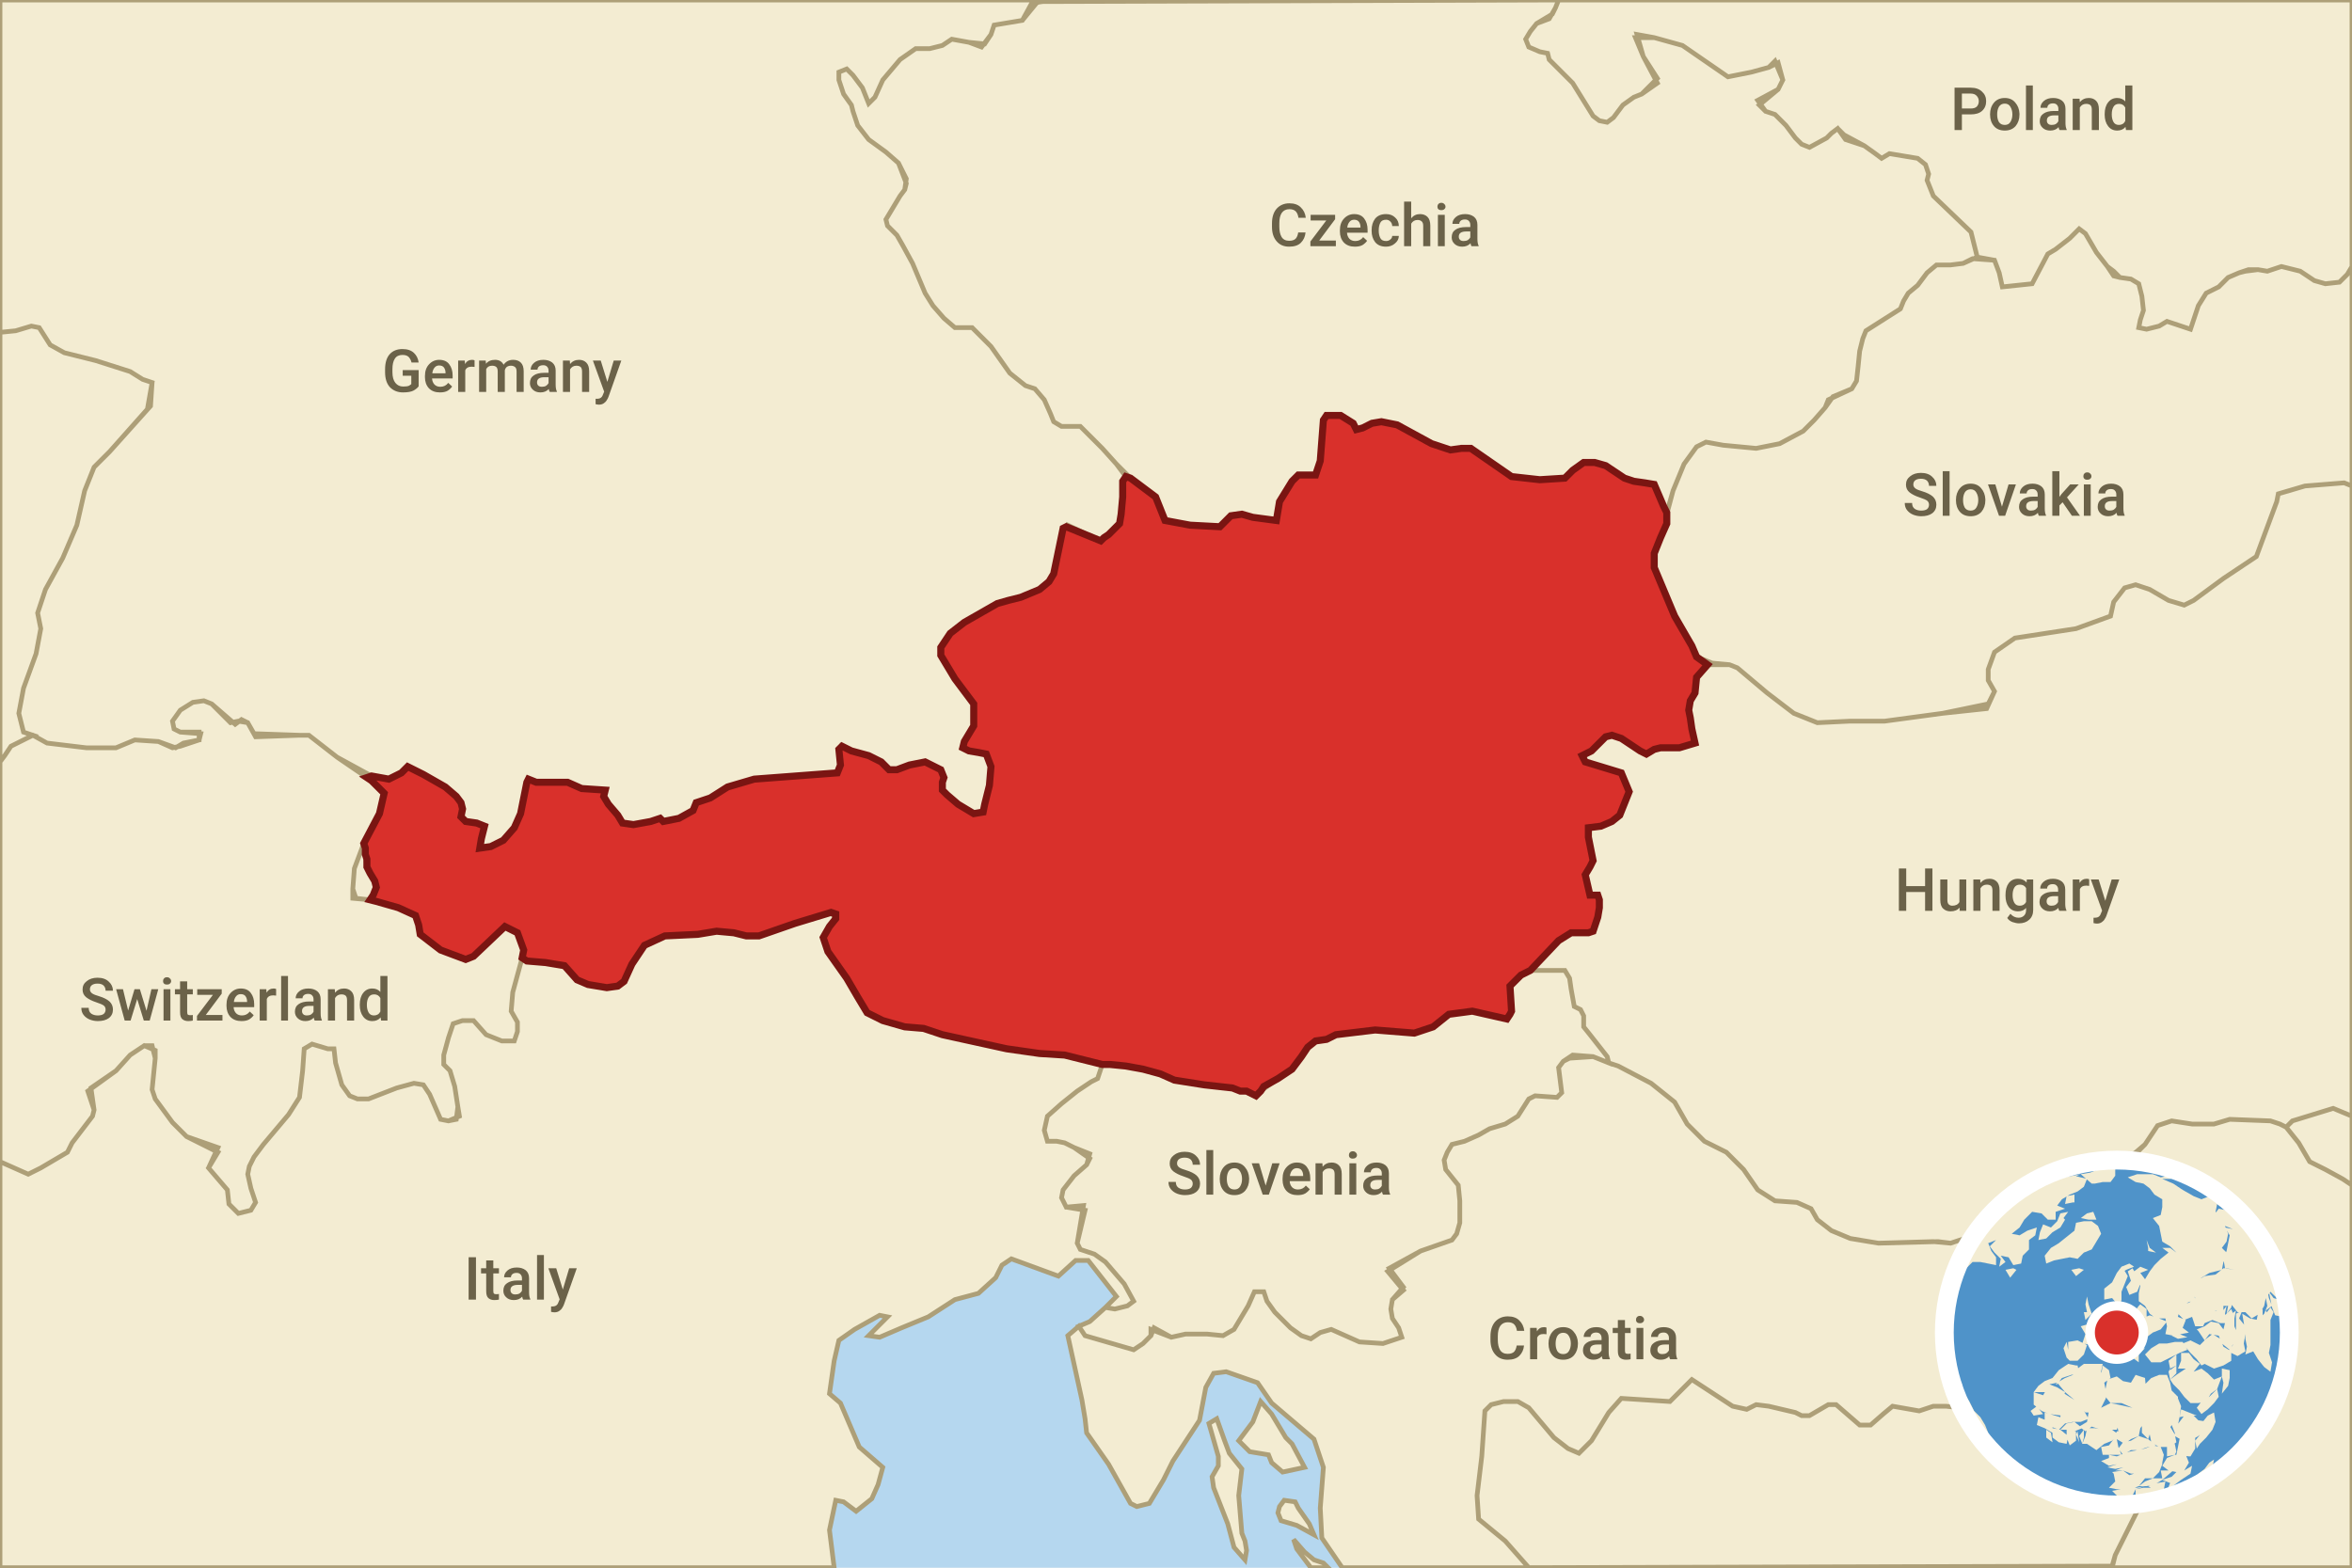
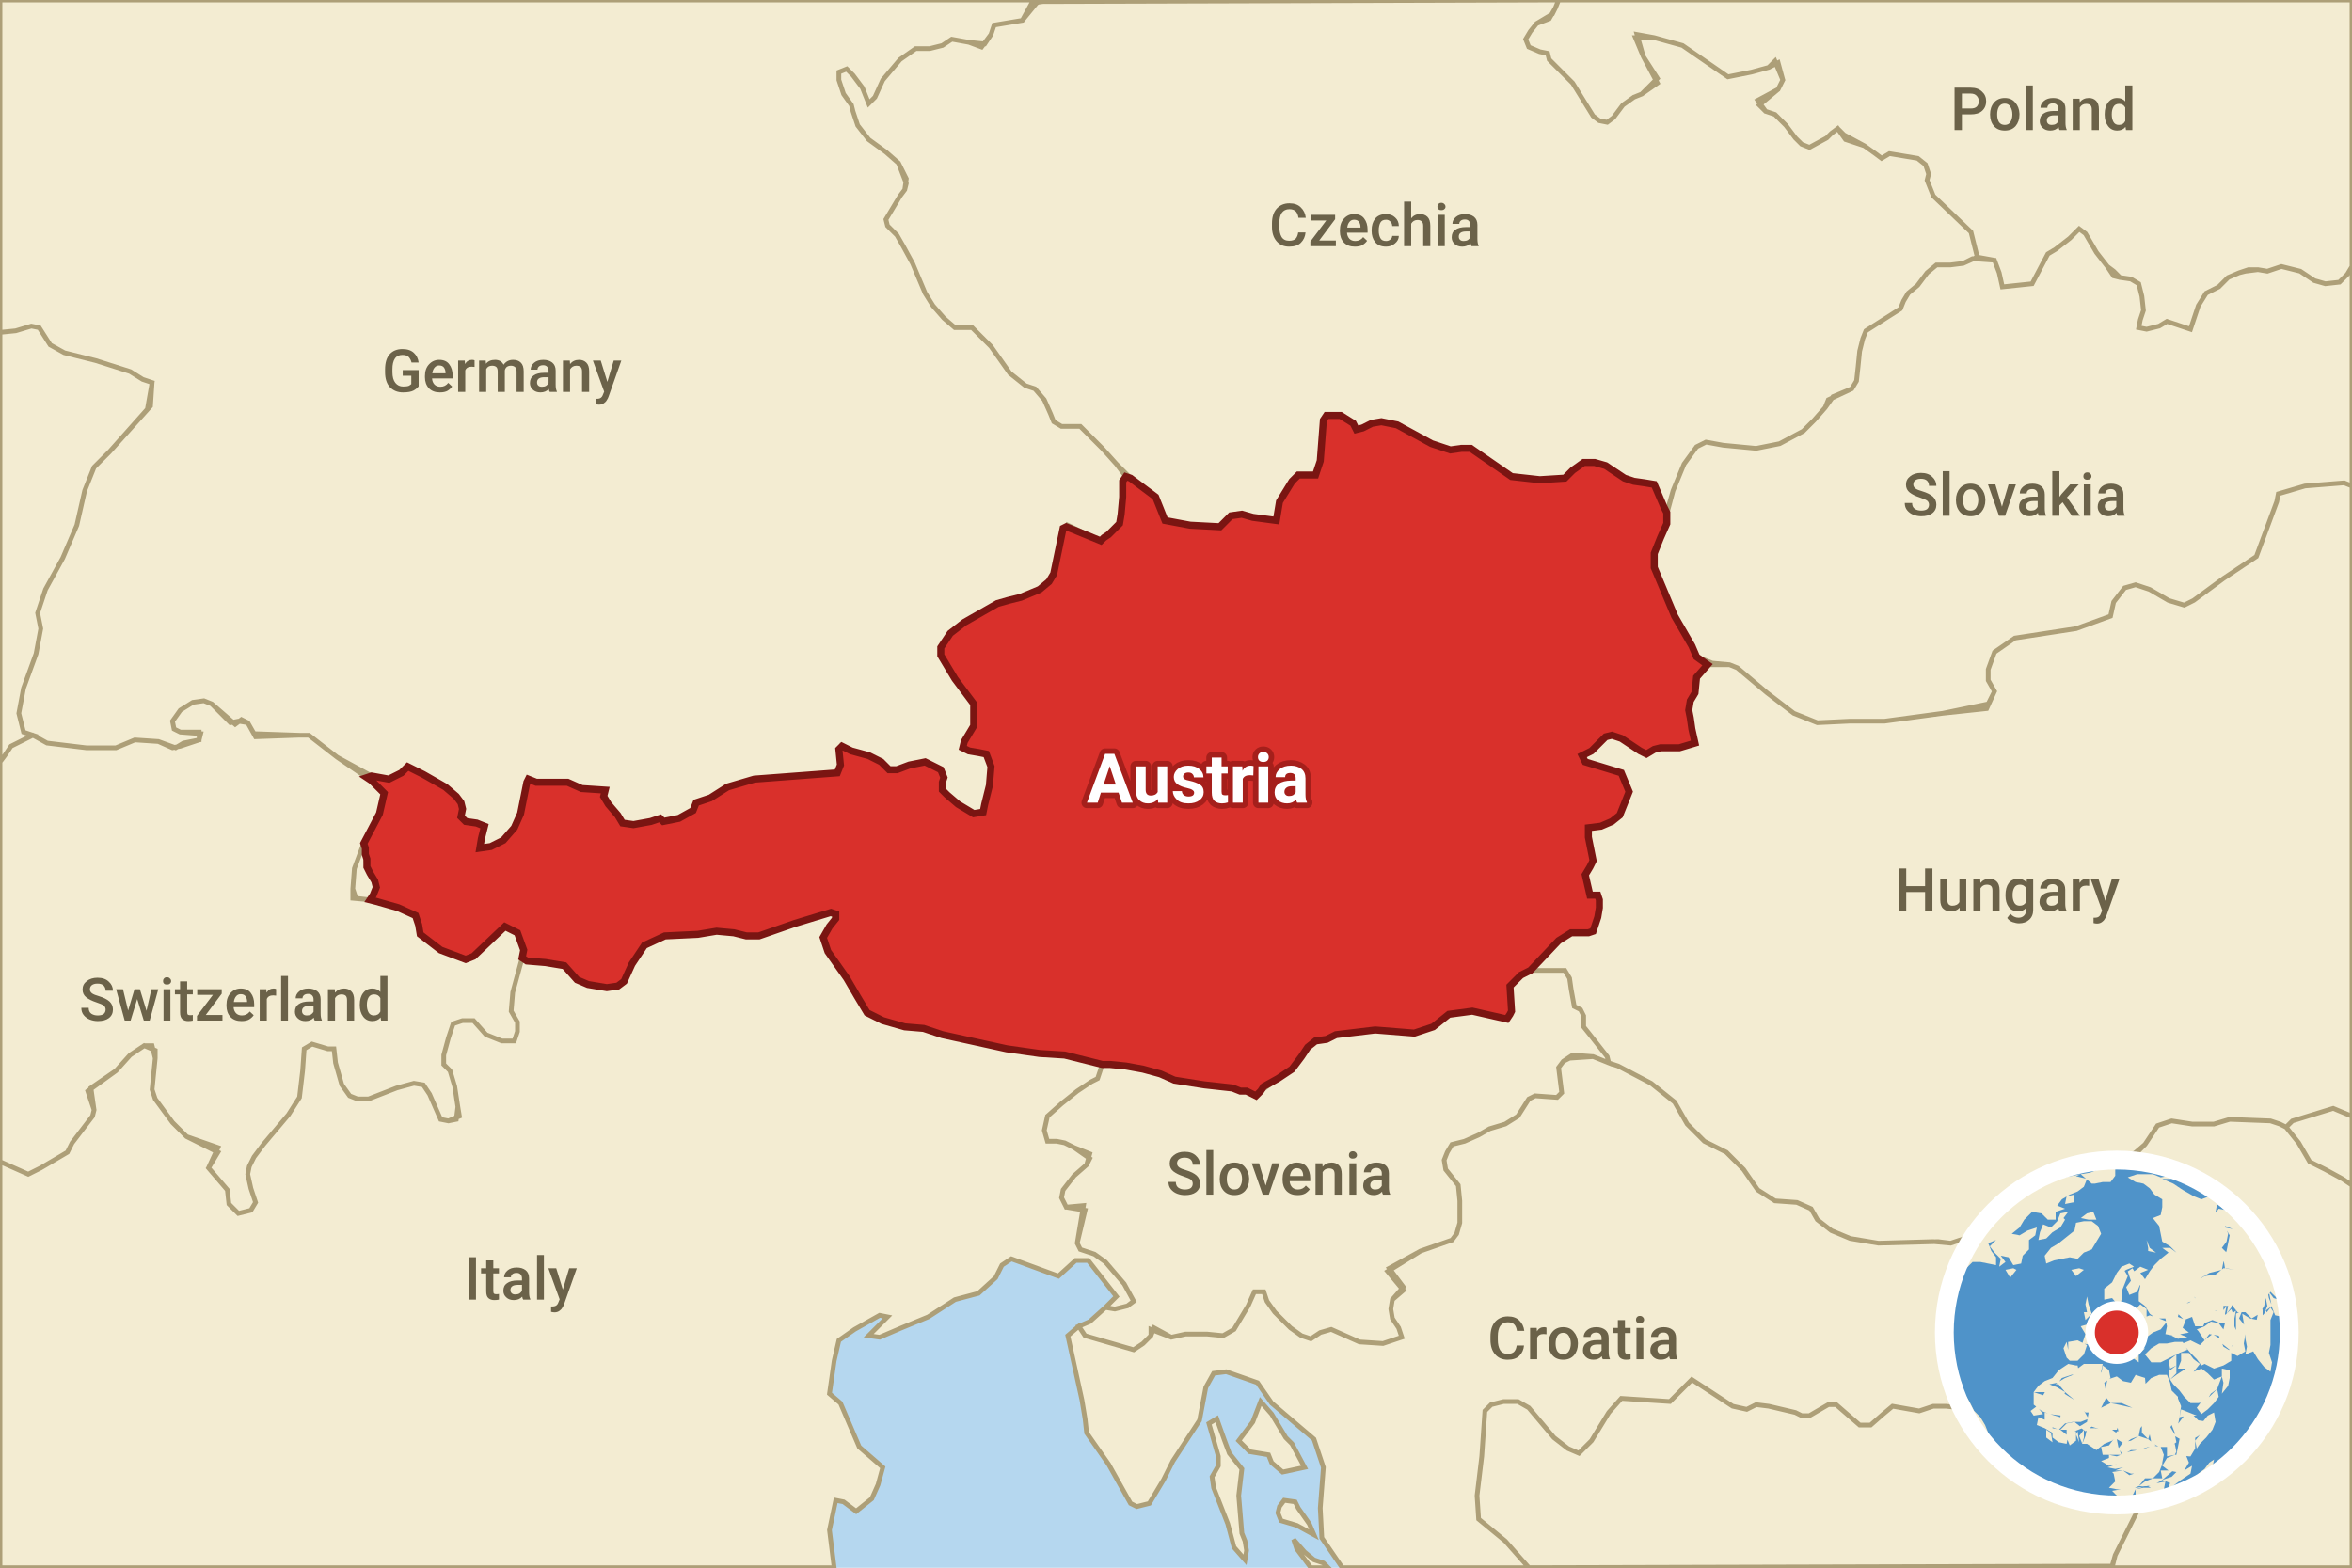
<svg xmlns="http://www.w3.org/2000/svg" viewBox="0 0 150 100">
-   <style>.o{fill:#b5d7ef}.g{fill:none;stroke:#fff;stroke-opacity:.45;stroke-width:.3}.l{fill:#f3ecd2;stroke:#ad9f78;stroke-width:.3}.t{fill:#d9302b;stroke:#7a1512;stroke-width:.45}.mh{fill:none;stroke:#fff;stroke-width:3}.m{fill:none;stroke:#d9302b;stroke-width:1.6}.io{fill:#4f93c9}.il{fill:#f3ecd2}.id{fill:#d9302b;stroke:#fff;stroke-width:.6}.ir{fill:none;stroke:#fff;stroke-width:1.2}.n{font:500 3.8px system-ui,-apple-system,'Segoe UI',Roboto,Arial,sans-serif;fill:#6b6249;text-anchor:middle;paint-order:stroke;stroke:#f3ecd2;stroke-width:.9;stroke-linejoin:round}.fb{fill:none;stroke:#00000040;stroke-width:.15}</style>
+   <style>.o{fill:#b5d7ef}.g{fill:none;stroke:#fff;stroke-opacity:.45;stroke-width:.3}.l{fill:#f3ecd2;stroke:#ad9f78;stroke-width:.3}.t{fill:#d9302b;stroke:#7a1512;stroke-width:.45}.mh{fill:none;stroke:#fff;stroke-width:3}.m{fill:none;stroke:#d9302b;stroke-width:1.6}.io{fill:#4f93c9}.il{fill:#f3ecd2}.id{fill:#d9302b;stroke:#fff;stroke-width:.6}.ir{fill:none;stroke:#fff;stroke-width:1.2}.n{font:500 3.8px system-ui,-apple-system,'Segoe UI',Roboto,Arial,sans-serif;fill:#6b6249;text-anchor:middle;paint-order:stroke;stroke:#f3ecd2;stroke-width:.9;stroke-linejoin:round}.fb{fill:none;stroke:#00000040;stroke-width:.15}.tn{font-weight:650;fill:#fff;stroke:#a51f1b;stroke-width:.7}.tn .fb{stroke:#ffffffb0;stroke-width:.3}</style>
  <rect class="o" width="150" height="100" />
  <path class="g" d="M26.2 100L26.6 91.9L31.8 0M145 100L144.4 90.6L137 0M0 6.4L4.3 6.8L31 8.7L57.7 9.7L84.5 9.8L111.3 9.1L138.1 7.4L150 6.3" />
  <path class="l" d="M0 48.6L0.3 48.2L0.7 47.6L2.1 46.9L3 47.4L5.5 47.7L7.4 47.7L8.6 47.2L10.1 47.3L11 47.7L11.5 47.6L12.7 47.2L12.8 46.8L11.5 46.7L11.1 46.5L11 46L11.5 45.3L12.3 44.8L13 44.7L13.5 44.9L14.7 46.1L15.2 46L15.8 46.1L16.2 46.8L19.1 46.9L19.7 46.9L21.5 48.3L23.4 49.6L24.5 50.6L24.2 51.9L23.2 53.8L22.6 55.4L22.5 56.7L22.5 57.3L23.6 57.4L24 57.5L25.4 57.9L26.5 58.4L26.7 59L26.8 59.6L28.1 60.6L29.7 61.2L30.2 61L32.2 59.1L33 59.5L33.4 60.6L33.3 61.1L32.7 63.3L32.6 64.5L33 65.2L33 65.8L32.8 66.4L32 66.4L31 66L30.2 65.1L29.5 65.1L28.9 65.3L28.6 66.2L28.3 67.3L28.3 67.9L28.7 68.3L29 69.3L29.2 70.6L29.3 71.2L28.6 71.5L28.1 71.4L27.4 69.8L27 69.2L26.4 69.1L25.3 69.4L23.5 70.1L22.8 70.1L22.3 69.9L21.8 69.2L21.4 67.8L21.3 66.9L20.9 66.9L19.9 66.6L19.4 66.9L19.3 68.3L19.1 70L18.4 71.1L16.8 73L16.2 73.8L15.9 74.4L15.8 74.9L16 75.8L16.3 76.7L16 77.2L15.2 77.4L14.6 76.8L14.5 75.9L13.3 74.5L13.9 73.5L11.9 72.5L11 71.6L9.9 70.1L9.7 69.5L9.9 67.5L9.9 67L9.2 66.7L8.3 67.3L7.4 68.3L5.8 69.4L6 70.8L5.9 71.2L4.6 72.9L4.3 73.5L2.6 74.5L1.8 74.9L0 74.1L0 48.6ZM150 31L149.5 30.8L147 31L145.3 31.5L145.2 32L143.9 35.5L141.8 36.9L139.9 38.3L139.3 38.6L138.3 38.3L137.1 37.6L136.2 37.3L135.5 37.5L134.8 38.4L134.6 39.3L132.4 40.1L128.5 40.7L127.2 41.6L126.8 42.7L126.8 43.4L127.2 44.1L126.8 44.9L123.9 45.5L120.2 46L118 46L115.9 46.1L114.4 45.5L112.7 44.2L110.8 42.6L110.3 42.4L109.2 42.3L108.2 41.9L107.9 41.2L106.8 39.3L105.5 36.2L105.5 35.3L105.9 34.3L106.3 33.4L106.3 32.8L106.7 31.3L107.4 29.6L108.2 28.5L108.8 28.2L109.9 28.4L112 28.6L113.5 28.3L115 27.5L115.7 26.8L116.4 26L116.6 25.5L118.1 24.8L118.4 24.3L118.5 23.4L118.6 22.4L118.8 21.6L119 21.1L121.2 19.7L121.4 19.2L121.7 18.7L122.3 18.2L122.9 17.4L123.5 16.9L124.4 16.9L125.2 16.8L125.8 16.5L127.2 16.6L127.5 17.4L127.7 18.3L129.6 18.1L130.6 16.2L131.1 15.9L132 15.2L132.6 14.6L133 14.9L133.7 16.1L134.4 17L134.8 17.3L135.2 17.7L135.9 17.8L136.4 18.1L136.6 18.9L136.7 19.8L136.5 20.4L136.4 20.9L136.9 21L137.7 20.8L138.2 20.5L139.7 21L140.2 19.5L140.7 18.7L141.5 18.3L142.1 17.7L142.8 17.4L143.2 17.3L144 17.2L144.6 17.3L145.5 17L146.7 17.3L147.6 17.9L148.3 18.1L149.2 18L149.7 17.5L150 17L150 31ZM102.6 67.8L101.6 67.4L100.3 67.3L99.7 67.7L99.4 68.1L99.6 69.7L99.3 70L97.9 69.9L97.5 70.1L96.8 71.2L96 71.7L95 72L94.3 72.4L93.4 72.8L92.6 73L92.3 73.5L92.1 74L92.2 74.6L93 75.6L93.1 76.6L93.1 78L92.9 78.7L92.6 79.1L90.6 79.8L88.6 80.9L89.5 82.1L88.8 82.9L88.7 83.5L88.8 84.1L89.2 84.7L89.4 85.3L88.2 85.7L86.7 85.6L84.9 84.8L84.2 85L83.6 85.4L83 85.2L82.3 84.7L81.3 83.7L80.8 83L80.6 82.4L80 82.4L79.6 83.3L78.7 84.8L78 85.2L77 85.1L75.6 85.1L74.7 85.3L73.6 84.7L73.4 85.2L72.9 85.7L72.3 86.1L69.2 85.2L68.8 84.6L69.5 84.3L70.5 83.4L71.1 83.5L71.9 83.3L72.3 83L71.7 81.9L70.5 80.5L69.8 80L68.9 79.7L68.7 79.3L69.2 77.2L68 77L67.7 76.4L67.8 75.9L68.5 75L69.3 74.3L69.5 73.9L68.5 73.2L67.9 72.9L67.4 72.8L66.8 72.8L66.6 72.1L66.8 71.2L67.7 70.4L68.7 69.6L69.6 69L70 68.8L70.3 67.9L70.8 67.9L71.8 68L72.9 68.2L74 68.5L74.9 68.9L76.8 69.2L78.6 69.4L79.1 69.6L79.5 69.6L80.1 69.9L80.4 69.6L81.5 68.8L82.4 68.2L83 67.4L83.4 66.8L83.9 66.4L84.6 66.3L85.2 66L87.7 65.7L90.2 65.9L91.4 65.5L92.4 64.7L93.8 64.5L96.1 65L96.4 64.5L96.3 62.9L97 62.2L97.6 61.9L99.8 61.9L100.1 62.4L100.2 63.1L100.4 64.2L100.8 64.4L101 64.8L101 65.5L101.4 66L102.5 67.4ZM134.7 100L134.9 99.2L135.6 97.8L136.4 96.2L136.8 94.8L136.9 93.5L136.8 93.1L136.4 92.9L135.5 92.7L134.3 93L133.2 93.5L132.8 93.6L132.7 93L133.2 92.8L133.7 92.6L133.8 91.8L133.2 89.1L134 88.8L134 88.1L134.8 88.5L136 88.4L137 88.2L137.1 87.6L136.8 87.3L136.2 86.7L135.5 86.6L133.4 85.7L132.3 84.8L132.2 83.6L132.5 83L132.7 82.6L131.5 82.2L131 81.5L131.3 80.5L130.6 78.7L129.9 77.6L130.5 77.1L130.5 76.4L130.6 76L131.8 75.4L132.1 75L132.4 74.6L133.3 74.9L134 74.9L134.8 74.5L135.4 74L136.1 73.6L136.8 73L137.6 71.8L138.5 71.5L139.8 71.7L141.2 71.7L142.2 71.4L144.8 71.5L145.4 71.7L145.8 71.9L146.6 72.9L147.3 74.1L148.3 74.6L149.4 75.2L150 75.6L150 100ZM150 75.6L149.4 75.2L148.3 74.6L147.3 74.1L146.6 72.9L145.8 71.9L146.2 71.5L148.8 70.7L150 71.2L150 75.6ZM150 17L149.7 17.5L149.2 18L148.3 18.1L147.6 17.9L146.7 17.3L145.5 17L144.6 17.3L144 17.2L143.4 17.2L142.8 17.4L142.1 17.7L141.5 18.3L140.7 18.7L140.2 19.5L139.7 21L138.2 20.5L137.7 20.8L136.9 21L136.4 20.9L136.5 20.4L136.7 19.8L136.6 18.9L136.4 18.1L135.9 17.8L135.2 17.7L134.8 17.6L134.4 17L133.7 16.1L133 14.9L132.6 14.6L132 15.2L131.1 15.9L130.6 16.2L129.6 18.1L127.7 18.3L127.5 17.4L127.2 16.6L126.1 16.4L126 16L125.7 14.8L123.3 12.5L122.9 11.5L123 11.1L122.8 10.5L122.3 10.1L120.5 9.8L120 10.1L119.6 9.8L118.9 9.3L117.7 8.9L117.2 8.2L116.8 8.5L116.5 8.8L115.4 9.4L114.9 9.2L114.5 8.8L113.9 8L113.2 7.3L112.6 7.1L112.2 6.7L113.4 5.7L113.7 5.1L113.4 4L112.8 4.3L111.7 4.6L110.7 4.8L110.2 4.9L107.3 2.9L105.5 2.4L104.4 2.2L104.8 3.6L105.7 5L104.7 6L104.2 6.2L103.5 6.7L102.9 7.5L102.5 7.8L102 7.7L101.6 7.4L100.3 5.3L98.8 3.8L98.7 3.4L98.2 3.3L97.5 3L97.3 2.5L97.6 2L98 1.5L98.8 1.2L99.2 0.5L99.4 0L150 0ZM23.6 57.4L22.7 57.3L22.5 56.7L22.6 55.4L23.2 53.8L23.3 54.5L23.4 55.3L23.6 55.7L23.9 56.2L24 56.6L23.8 57.1ZM0 74.1L1.8 74.9L2.6 74.5L4.3 73.5L4.6 72.9L5.9 71.2L6 70.8L5.6 69.6L7.4 68.3L8.3 67.3L9.2 66.7L9.7 66.7L9.9 67.5L9.7 69.5L9.9 70.1L11 71.6L11.9 72.5L13.9 73.2L13.3 74.5L14.5 75.9L14.6 76.8L15.2 77.4L16 77.2L16.3 76.7L16 75.8L15.8 74.9L15.9 74.4L16.2 73.8L16.8 73L18.4 71.1L19.1 70L19.3 68.3L19.4 66.9L19.9 66.6L20.9 66.9L21.3 66.9L21.4 67.8L21.8 69.2L22.3 69.9L22.8 70.1L23.5 70.1L25.3 69.4L26.4 69.1L27 69.2L27.4 69.8L28.1 71.4L28.6 71.5L29.1 71.4L29.2 70.6L29 69.3L28.7 68.3L28.3 67.9L28.3 67.3L28.6 66.2L28.9 65.3L29.5 65.1L30.2 65.1L31 66L32 66.4L32.8 66.4L33 65.8L33 65.2L32.6 64.5L32.7 63.3L33.3 61.1L34.8 61.4L36 61.6L36.8 62.5L37.5 62.8L38.7 63L39.4 62.9L39.8 62.6L40.3 61.5L41.1 60.3L42.4 59.7L44.5 59.6L45.7 59.4L46.8 59.5L47.6 59.7L48.4 59.7L50.7 58.9L53 58.2L53.3 58.6L52.9 59.1L52.5 59.8L52.8 60.7L54 62.4L54.7 63.6L55.3 64.6L56.3 65.1L57.7 65.5L58.9 65.6L60.1 66L64.2 66.9L66.3 67.2L67.9 67.3L70.3 67.9L70 68.8L69.6 69L68.7 69.6L67.7 70.4L66.8 71.2L66.6 72.1L66.8 72.8L67.4 72.8L67.9 72.9L68.5 73.2L69.5 73.6L69.3 74.3L68.5 75L67.8 75.9L67.7 76.4L68 77L69.1 76.9L68.7 79.3L68.9 79.7L69.8 80L70.5 80.5L71.7 81.9L72.3 83L71.9 83.3L71.1 83.5L70.5 83.4L71.2 82.7L69.4 80.4L68.6 80.4L67.5 81.4L64.5 80.3L63.9 80.7L63.5 81.5L62.4 82.5L60.9 82.9L59.2 84L57.5 84.7L56.1 85.3L55.4 85.2L56.6 84L56.1 83.9L54.5 84.8L53.5 85.5L53.2 86.8L52.9 88.9L53.6 89.5L54.8 92.3L56.3 93.6L56 94.7L55.6 95.6L54.6 96.4L53.8 95.8L53.3 95.7L52.9 97.6L53.2 100L0 100ZM150 71.2L148.8 70.7L146.2 71.5L145.8 71.9L145.4 71.7L144.8 71.5L142.2 71.4L141.2 71.7L139.8 71.7L138.5 71.5L137.6 71.8L136.8 73L136.4 73.4L135.4 74L134.8 74.5L134 74.9L133.3 74.9L132.6 74.4L132.1 75L131.8 75.4L130.8 76L129.8 76.4L128.5 76.7L127.8 76.5L126.7 78.2L126.4 78.5L125.3 79L124.4 79.3L123.6 79.2L119.8 79.3L118 79L116.8 78.5L115.9 77.8L115.5 77.1L114.6 76.7L113.2 76.6L112.1 75.9L111.2 74.6L110.1 73.5L108.7 72.8L107.6 71.7L106.8 70.3L105.3 69.1L103.2 68L102.6 67.8L102.5 67.4L101.4 66L101 65.5L101 64.8L100.8 64.4L100.4 64.2L100.2 63.1L100.1 62.4L99.8 61.9L97.6 61.9L99.4 60L100.2 59.5L101.3 59.5L101.7 59.1L101.9 58.5L102 57.9L102 57.4L101.4 57.1L101.1 55.8L101.4 55.3L101.6 54.9L101.3 53.4L101.3 52.8L102.1 52.7L102.8 52.4L103.3 52L103.5 51.5L103.9 50.5L103.4 49.3L101.1 48.6L100.9 48.2L101.5 47.9L102 47.4L102.4 47L102.8 46.9L103.4 47.1L104.6 47.9L105 48.1L105.5 47.8L105.9 47.7L107.1 47.7L108.1 47.4L107.9 46.5L107.8 45.8L107.7 45.3L107.8 44.7L108.1 44.2L108.2 43.2L108.9 42.4L110.3 42.4L110.8 42.6L112.7 44.2L114.4 45.5L115.9 46.1L118 46L120.2 46L123.9 45.5L126.7 45.2L127.2 44.1L126.8 43.4L126.8 42.7L127.2 41.6L128.5 40.7L132.4 40.1L134.6 39.3L134.8 38.4L135.5 37.5L136.2 37.3L137.1 37.6L138.3 38.3L139.3 38.6L139.9 38.3L141.8 36.9L143.9 35.5L145.2 32L145.3 31.5L147 31L149.5 30.8L150 31L150 71.2ZM66.5 0L66.1 0.2L65.2 1.3L63.4 1.6L63.2 2.2L62.8 2.8L61.8 2.7L60.7 2.5L60.1 2.9L59.3 3.1L58.4 3.1L57.4 3.8L56.3 5.1L55.8 6.2L55.4 6.6L55 5.6L54.4 4.8L54 4.4L53.5 4.6L53.5 5.1L53.8 6L54.3 6.7L54.4 7.1L54.7 8L55.4 8.9L56.5 9.7L57.3 10.4L57.8 11.4L57.7 12.1L57.4 12.5L57.1 13L56.5 14L56.6 14.4L57.2 15L57.6 15.7L58.2 16.8L59 18.7L59.5 19.5L60.2 20.3L60.9 20.9L62 20.9L63.2 22.1L64.4 23.8L65.4 24.6L66 24.8L66.6 25.5L67 26.4L67.2 26.9L67.7 27.2L68.9 27.2L70.3 28.6L71.2 29.6L71.8 30.4L71.6 31.7L71.5 32.8L71.4 33.4L70.7 34.1L70.2 34.5L68.1 33.5L67.2 36.6L66.9 37.1L66.3 37.6L65.1 38.1L64.3 38.3L63.6 38.5L61.5 39.7L60.6 40.4L60 41.3L60 41.8L60.9 43.3L62.1 44.9L62.1 46.3L61.5 47.3L61.4 47.7L61.8 47.9L62.4 48L62.9 48.1L63.2 48.9L63.1 50.1L62.8 51.3L62.7 51.8L62.1 51.9L61.1 51.3L60.4 50.7L60.1 50.4L60.1 49.9L60 49.1L59 48.6L58 48.8L57.2 49.1L56.7 49.1L56.2 48.6L55.4 48.2L54.3 47.9L53.7 47.6L53.6 48.8L53.4 49.3L48.1 49.7L46.4 50.2L45.3 50.9L44.4 51.2L44.2 51.7L43.3 52.2L42.3 52.4L41.5 52.4L40.4 52.6L39.7 52.5L39.4 52L38.8 51.3L38.5 50.8L38.6 50.4L37.1 50.3L36.2 49.9L34.2 49.9L33.7 49.7L33.2 51.9L32.8 52.8L32.1 53.6L31.3 54L30.6 54.1L30.7 53.5L30.9 52.7L30.4 52.5L29.7 52.4L29.4 52.1L29.5 51.6L29.4 51.2L29.1 50.8L28.4 50.2L27 49.4L26 48.9L25.6 49.3L24.8 49.7L23.7 49.5L21.5 48.3L19.7 46.9L19.1 46.9L16.3 47L15.8 46.1L15.4 45.9L15 46.2L13.5 44.9L13 44.7L12.3 44.8L11.5 45.3L11 46L11.1 46.5L11.5 46.7L12.7 46.7L12.7 47.2L11.7 47.4L11.2 47.7L10.1 47.3L8.6 47.2L7.4 47.7L5.5 47.7L3 47.4L2.1 46.9L1.5 46.7L1.2 45.5L1.5 43.9L2.3 41.7L2.6 40.1L2.4 39.1L2.9 37.6L4 35.6L4.9 33.5L5.4 31.3L6 29.8L7 28.8L9.4 26.1L9.7 24.4L9.1 24.2L8.3 23.7L6.1 23L4.1 22.5L3.2 22L2.5 20.9L2 20.8L1 21.1L0 21.2L0 0ZM0 21.2L1 21.1L2 20.8L2.5 20.9L3.2 22L4.1 22.5L6.1 23L8.3 23.7L9.1 24.2L9.7 24.4L9.6 25.9L7 28.8L6 29.8L5.4 31.3L4.9 33.5L4 35.6L2.9 37.6L2.4 39.1L2.6 40.1L2.3 41.7L1.5 43.9L1.2 45.5L1.5 46.7L2.1 46.9L0.7 47.6L0.3 48.2L0 48.6L0 21.2ZM99.4 0L99.2 0.5L99 0.9L98 1.5L97.6 2L97.3 2.5L97.5 3L98.2 3.3L98.7 3.4L98.8 3.8L100.3 5.3L101.6 7.4L102 7.7L102.5 7.8L102.9 7.5L103.5 6.7L104.2 6.2L104.7 6L105.7 5.3L104.8 3.6L104.3 2.4L105.5 2.4L107.3 2.9L110.2 4.9L110.7 4.8L111.7 4.6L112.8 4.3L113.2 3.9L113.7 5.1L113.4 5.7L112.1 6.4L112.6 7.1L113.2 7.3L113.9 8L114.5 8.8L114.9 9.2L115.4 9.4L116.5 8.8L116.8 8.5L117.2 8.2L117.6 8.6L118.9 9.3L119.6 9.8L120 10.1L120.5 9.8L122.3 10.1L122.8 10.5L123 11.1L122.9 11.5L123.3 12.5L125.7 14.8L126 16L126.1 16.4L125.2 16.8L124.4 16.9L123.5 16.9L122.9 17.4L122.3 18.2L121.7 18.7L121.4 19.2L121.2 19.7L119 21.1L118.8 21.6L118.6 22.4L118.5 23.4L118.4 24.3L118.1 24.8L116.9 25.3L116.4 26L115.7 26.8L115 27.5L113.5 28.3L112 28.6L109.9 28.4L108.8 28.2L108.2 28.5L107.4 29.6L106.7 31.3L106.3 32.7L106.1 32.3L105.5 30.9L104.9 30.8L104.2 30.7L103.6 30.5L102.4 29.7L101.7 29.5L101 29.5L100.3 30L99.8 30.5L98.2 30.6L96.4 30.4L93.8 28.6L93.2 28.6L92.5 28.7L91.3 28.3L89.1 27.1L88.1 26.9L87.5 27L86.9 27.3L86.5 27.4L86.3 27L85.5 26.5L84.6 26.5L84.2 29.4L83.9 30.3L82.8 30.3L82.4 30.7L81.6 32L81.4 33.2L79.9 33L79.2 32.8L78.5 32.9L77.8 33.6L75.9 33.5L74.3 33.2L73.7 31.7L72.9 31.1L72.1 30.5L71.2 29.6L70.3 28.6L68.9 27.2L67.7 27.2L67.2 26.9L67 26.4L66.6 25.5L66 24.8L65.4 24.6L64.4 23.8L63.2 22.1L62 20.9L60.9 20.9L60.2 20.3L59.5 19.5L59 18.7L58.2 16.8L57.6 15.7L57.2 15L56.6 14.4L56.5 14L57.1 13L57.4 12.5L57.7 12.1L57.8 11.7L57.3 10.4L56.5 9.7L55.4 8.9L54.7 8L54.4 7.1L54.3 6.7L53.8 6L53.5 5.1L53.5 4.6L54 4.4L54.4 4.8L55 5.6L55.4 6.6L55.8 6.2L56.3 5.1L57.4 3.8L58.4 3.1L59.3 3.1L60.1 2.9L60.7 2.5L61.8 2.7L62.6 3L63.2 2.2L63.4 1.6L65.2 1.3L65.8 0.2L66.5 0.1L99.4 0ZM85.6 100L84.3 98.1L84.2 96.2L84.4 93.6L83.8 91.8L81.1 89.5L80.2 88.2L78.2 87.5L77.4 87.6L76.9 88.5L76.5 90.6L74.8 93.2L74.2 94.4L73.3 95.9L72.5 96.1L72.1 95.9L70.7 93.4L69.3 91.4L69.2 90.5L69 89.3L68.1 85.2L68.8 84.6L69.2 85.2L72.3 86.1L72.9 85.7L73.4 85.2L73.4 84.8L74.7 85.3L75.6 85.1L77 85.1L78 85.2L78.7 84.8L79.6 83.3L80 82.4L80.6 82.4L80.8 83L81.3 83.7L82.3 84.7L83 85.2L83.6 85.4L84.2 85L84.9 84.8L86.7 85.6L88.2 85.7L89.4 85.3L89.2 84.7L88.8 84.1L88.7 83.5L88.8 82.9L89.5 82.3L88.5 81.1L90.6 79.8L92.6 79.1L92.9 78.7L93.1 78L93.1 76.6L93 75.6L92.2 74.6L92.1 74L92.3 73.5L92.6 73L93.4 72.8L94.3 72.4L95 72L96 71.7L96.8 71.2L97.5 70.1L97.9 69.9L99.3 70L99.6 69.7L99.4 68.1L99.7 67.7L100.1 67.5L101.6 67.4L102.6 67.8L103.2 68L105.3 69.1L106.8 70.3L107.6 71.7L108.7 72.8L110.1 73.5L111.2 74.6L112.1 75.9L113.2 76.6L114.6 76.7L115.5 77.1L115.9 77.8L116.8 78.5L118 79L119.8 79.3L123.3 79.2L124.4 79.3L125.3 79L126.4 78.5L126.7 78.2L127.8 76.5L128.5 76.7L129.8 76.4L130.5 76L130.5 76.4L130.5 77.1L129.9 77.6L130.6 78.7L131.3 80.5L131 81.5L131.5 82.2L132.7 82.6L132.5 83L132.2 83.6L132.3 84.8L133.4 85.7L135.5 86.6L136.2 86.7L136.5 87.1L137.1 87.6L137.1 88L136 88.4L134.8 88.5L134 88.1L134 88.8L133.2 89.1L133.8 91.8L133.7 92.6L133.4 92.9L132.8 92.7L132.8 93.6L132.1 93.7L130.8 93.5L130.2 93L130.1 92.4L130 92L129.6 91.1L128.6 90.4L126.5 90.3L125.7 90.1L125 89.8L124.1 89.7L123.3 89.7L122.4 90L120.7 89.7L120.1 90.2L119.3 90.9L118.6 90.9L117.1 89.6L116.6 89.6L115.4 90.3L114.9 90.3L114.5 90.1L112.8 89.7L112 89.6L111.4 89.9L110.5 89.7L107.9 88L106.5 89.4L103.4 89.2L102.6 90.1L101.5 91.9L100.7 92.7L100 92.4L99.1 91.7L97.5 89.8L96.8 89.4L95.9 89.4L95.1 89.6L94.7 90L94.5 92.9L94.2 95.4L94.3 96.9L96 98.3L97.5 100L85.6 100ZM83.2 93.6L81.8 93.9L81.1 93.3L80.9 92.8L79.7 92.6L79 91.9L79.9 90.7L80.4 89.4L81.1 90.2L82 91.7L82.4 92.1ZM83.5 97.2L83.8 97.9L82.7 97.3L81.7 97L81.5 96.5L81.6 96.1L81.9 95.7L82.6 95.8L82.8 96.2ZM83.6 100L82.7 98.8L82.5 98.2L83.2 99L83.8 99.5L84.4 99.7L84.7 100L83.6 100ZM79.5 98.9L79.4 99.5L78.7 98.7L78.3 97.2L77.4 94.9L77.3 94.2L77.7 93.5L77.7 92.9L77.1 90.8L77.6 90.5L78.1 91.9L78.4 92.7L79.2 93.7L79 95.4L79.2 97.8L79.4 98.3ZM97.5 100L96 98.3L94.3 96.9L94.2 95.4L94.5 92.9L94.7 90L95.1 89.6L95.9 89.4L96.8 89.4L97.5 89.8L99.1 91.7L100 92.4L100.7 92.7L101.5 91.9L102.6 90.1L103.4 89.2L106.5 89.4L107.9 88L110.5 89.7L111.4 89.9L112 89.6L112.8 89.7L114.5 90.1L114.9 90.3L115.4 90.3L116.6 89.6L117.1 89.6L118.6 90.9L119.3 90.9L120.1 90.2L120.7 89.7L122.4 90L123.3 89.7L124.1 89.7L125 89.8L125.7 90.1L126.5 90.3L128.6 90.4L129.6 91.1L130 92L130.1 92.4L130.2 93L130.8 93.5L132.1 93.7L132.8 93.6L133.2 93.5L134.3 93L135.5 92.7L136.4 92.9L136.8 93.1L136.9 93.5L136.8 94.8L136.4 96.2L135.6 97.8L134.9 99.2L134.7 99.9L97.5 100Z" />
  <path class="t" d="M23.2 53.8L24.2 51.9L24.5 50.6L23.7 49.8L23.4 49.6L23.7 49.5L24.8 49.7L25.6 49.3L26 48.9L27 49.4L28.4 50.2L29.1 50.8L29.4 51.2L29.5 51.6L29.4 52.1L29.7 52.4L30.4 52.5L30.9 52.7L30.7 53.5L30.6 54.1L31.3 54L32.1 53.6L32.8 52.8L33.2 51.9L33.6 49.9L33.7 49.7L34.2 49.9L36.2 49.9L37.1 50.3L38.6 50.4L38.5 50.8L38.8 51.3L39.4 52L39.7 52.5L40.4 52.6L41.5 52.4L42.1 52.2L42.3 52.4L43.3 52.2L44.2 51.7L44.4 51.2L45.3 50.9L46.4 50.2L48.1 49.7L53.4 49.3L53.6 48.8L53.5 47.8L53.7 47.6L54.3 47.9L55.4 48.2L56.2 48.6L56.7 49.1L57.2 49.1L58 48.8L59 48.6L60 49.1L60.2 49.6L60.1 49.9L60.1 50.4L60.4 50.7L61.1 51.3L62.1 51.9L62.7 51.8L62.8 51.3L63.1 50.1L63.2 48.9L62.9 48.1L62.4 48L61.8 47.9L61.4 47.7L61.5 47.3L62.1 46.3L62.1 44.9L60.9 43.3L60 41.8L60 41.3L60.6 40.4L61.5 39.7L63.6 38.5L64.3 38.3L65.1 38.1L66.3 37.6L66.9 37.1L67.2 36.6L67.8 33.7L68 33.6L70.2 34.5L70.4 34.3L70.7 34.1L71.4 33.4L71.5 32.8L71.6 31.7L71.6 30.7L71.8 30.4L72.1 30.5L72.9 31.1L73.7 31.7L74.3 33.2L75.9 33.5L77.8 33.6L78.5 32.9L79.2 32.8L79.9 33L81.4 33.2L81.6 32L82.4 30.7L82.8 30.3L83.9 30.3L84.2 29.4L84.4 26.8L84.6 26.5L85.5 26.5L86.3 27L86.5 27.4L86.9 27.3L87.5 27L88.1 26.9L89.1 27.1L91.3 28.3L92.5 28.7L93.2 28.6L93.8 28.6L96.4 30.4L98.2 30.6L99.8 30.5L100.3 30L101 29.5L101.7 29.5L102.4 29.7L103.6 30.5L104.2 30.7L104.9 30.8L105.5 30.9L106.1 32.3L106.3 32.7L106.3 33.4L105.9 34.3L105.5 35.3L105.5 36.2L106.8 39.3L107.9 41.2L108.2 41.9L108.9 42.4L108.2 43.2L108.1 44.2L107.8 44.7L107.7 45.3L107.8 45.8L107.9 46.5L108.1 47.4L107.1 47.7L105.9 47.7L105.5 47.8L105 48.1L104.6 47.9L103.4 47.1L102.8 46.9L102.4 47L102 47.4L101.5 47.9L100.9 48.2L101.1 48.6L103.4 49.3L103.9 50.5L103.5 51.5L103.3 52L102.8 52.4L102.1 52.7L101.3 52.8L101.3 53.4L101.6 54.9L101.4 55.3L101.1 55.8L101.4 57.1L101.9 57.1L102 57.4L102 57.9L101.9 58.5L101.7 59.1L101.6 59.4L101.3 59.5L100.2 59.5L99.4 60L97.6 61.9L97 62.2L96.3 62.9L96.4 64.5L96.3 64.7L96.1 65L93.9 64.5L92.4 64.7L91.4 65.5L90.2 65.9L87.7 65.7L85.2 66L84.6 66.3L83.9 66.4L83.4 66.8L83 67.4L82.4 68.2L81.5 68.8L80.6 69.3L80.4 69.6L80.1 69.9L79.5 69.6L79.1 69.6L78.6 69.4L76.8 69.2L74.9 68.9L74 68.5L72.9 68.2L71.8 68L70.8 67.9L70.3 67.9L67.9 67.3L66.3 67.2L64.2 66.9L60.1 66L58.9 65.6L57.7 65.5L56.3 65.1L55.3 64.6L54.7 63.6L54 62.4L52.8 60.7L52.5 59.8L52.9 59.1L53.3 58.6L53.3 58.3L53 58.2L50.7 58.9L48.4 59.7L47.6 59.7L46.8 59.5L45.7 59.4L44.5 59.6L42.4 59.7L41.1 60.3L40.3 61.5L39.8 62.6L39.4 62.9L38.7 63L37.5 62.8L36.8 62.5L36 61.6L34.8 61.4L33.6 61.3L33.3 61.1L33.4 60.6L33 59.5L32.2 59.1L30.2 61L29.7 61.2L28.1 60.6L26.8 59.6L26.7 59L26.5 58.4L25.4 57.9L24 57.5L23.6 57.4L23.8 57.1L24 56.6L23.9 56.2L23.6 55.7L23.4 55.3L23.4 54.8L23.3 54.5L23.3 54.1Z" />
+   <g class="n tn">
+     <text x="76.4" y="51.2" font-size="4.37">Austria</text>
+   </g>
  <g class="n">
    <text x="32.0" y="25.0">Germany</text>
    <text x="33.2" y="82.9">Italy</text>
    <text x="87.7" y="15.7">Czechia</text>
    <text x="128.0" y="58.1">Hungary</text>
    <text x="101.0" y="86.7">Croatia</text>
    <text x="128.5" y="32.9">Slovakia</text>
    <text x="15.0" y="65.1">Switzerland</text>
    <text x="130.3" y="8.3">Poland</text>
    <text x="81.6" y="76.2">Slovenia</text>
  </g>
  <circle class="io" cx="135" cy="85" r="11" />
  <path class="il" d="M138.7 92.8L139.4 92.8L139.6 93.3L139.3 93.8L138.8 93.9L138.3 93.8L137.9 93.5L138.2 93ZM131.2 88.2L130.7 88.3L130.6 88.8L129.7 88.8L130.2 88.8L130.6 88.3L131.1 88.3ZM130.1 75.5L130.7 75.2L131.3 75.1L131.8 75.1L132.3 75L133.1 75.2L132.9 75.7L132.5 76L132 76.2L131.5 76.5L131.2 76.9L131.7 77.1L131.1 77.3L131.1 77.8L130.6 77.8L130.2 77.4L129.6 77.3L129.1 77.8L128.8 78.3L128.3 78.7L128.8 78.8L129.3 78.5L129.9 78.3L129.8 78.8L129.4 79.1L129.4 79.7L129 80.1L128.9 80.6L128.4 80.7L128.1 80.2L127.6 80.1L127.9 80.5L127.5 80.8L127.6 80.3L127.2 79.9L126.9 79.5L127.3 79.1L127.6 78.6L127.9 78.2L128.1 77.7L128.4 77.2L128.8 76.6L129.2 76.2L129.6 75.9ZM128.6 81L128.2 81.5L127.9 81L128.4 80.9ZM131.7 77.8L131.4 78.3L130.9 78.6L130.5 79L130 79.1L130.1 78.6L130.3 78.1L130.8 78.3L131.2 77.9L131.4 77.4L131.9 77.3L131.6 77.7ZM132.2 76.7L131.7 76.8L131.8 76.3L132.3 76.2L132.3 76.7ZM133.5 77.3L133.7 77.8L133.2 77.8L132.7 77.7L133.1 77.4ZM130.1 75.5L129.6 75.9L129.2 76.2L128.8 76.6L128.4 77.2L128.2 77.7L127.9 78.2L127.6 78.6L127.3 79.1L126.8 79.3L127 79.8L127.3 80.2L127.3 80.7L126.8 80.6L126.3 80.5L125.8 80.5L125.4 80.9L125.1 81.3L125.3 80.7L125.6 80.3L125.7 79.8L125.8 79.3L125.9 78.8L126.3 78.4L126.6 78L126.9 77.6L127.3 77.1L127.8 76.7L128.3 76.3L128.8 75.9L129.3 75.7L129.8 75.5ZM133.4 75.5L132.7 74.9L132.2 75.1L131.6 75.1L132.2 75L132.7 74.9L133.3 74.8L133.8 74.6L134.3 74.3L134.9 74.2L134.4 74.3L134.9 74.5L134.9 75L134.6 75.4L134.1 75.4L133.6 75.5ZM141.9 80.9L142.1 81.4L142.2 81.9L142.4 82.4L142.1 82.8L141.8 83.3L141.8 83.8L141.3 83.6L140.7 83.8L140.2 84L140.5 84.6L140 84.6L139.8 84L139.3 84.2L138.9 83.8L139.1 83.2L139.6 83.1L140 82.8L139.8 82.3L140.1 81.7L140.6 81.4L141.3 81.3L141.8 80.9ZM140.5 84.6L140.2 84L140.7 83.8L141.2 83.6L141.7 83.7L142 83.3L141.9 83.8L142.1 84.4L141.6 84.4L141.1 84.2L140.6 84.4ZM137.9 93.4L137.7 93.9L137.3 94.3L136.8 94.3L136.4 94L135.9 94L135.4 93.8L134.9 93.8L135.4 93.6L135.7 93.1L135.8 92.6L136.3 92.5L136.8 92.4L137.3 92.2L137.8 92.3L138 92.8L137.9 93.3ZM140.1 92.4L140 91.9L140.4 91.4L141 90.7L141.2 90.1L141.3 90.7L141.1 91.2L140.7 91.7L140.3 92.1ZM139.6 92.9L138.8 92.8L138.9 92.3L139 91.8L139.5 91.9L140 91.7L140 92.4L139.7 92.9ZM137 91.8L136.6 91.4L136.6 90.8L136.8 90.1L136.9 89.6L137.6 89.5L138.3 89.4L138.9 89.2L139.1 89.7L139 90.4L138.9 90.9L138.7 91.4L138.5 90.9L138.2 91.4L137.6 91.6L137.1 91.5ZM136.8 90.1L136.8 90.7L136.5 91.1L136.4 91.6L135.9 91.8L135.5 92.1L135 91.8L135.1 91.3L135 90.8L135.3 90.1L135.1 89.6L136 89.8ZM137 79.6L136.9 79.1L137.1 79.6L137.5 79.9L137 79.8ZM142.3 77.3L141.8 77.1L141.4 76.8L141.3 77.3L141.6 77.8L141.9 78.2L142.1 78.7L142 79.2L141.7 79.6L142.1 80L141.8 80.5L141.7 81L140.9 81.2L140.4 81.5L140 81.9L139.9 82.4L140 82.9L139.5 83.1L139 83.5L138.9 84L139.4 84.2L139.2 84.7L139.6 85L139.1 85.1L138.6 85.2L138.1 85.1L138.2 84.6L138.1 84.1L137.5 84.1L137.1 83.8L136.8 83.3L136.4 83L136.4 82.5L136.5 82L136.2 81.6L136.1 81.1L136.5 80.8L137 81L136.5 81.2L136.8 81.6L137.1 81.1L137.4 80.7L137.8 80.3L138.3 79.9L137.9 79.6L138.4 79.6L138.8 79.9L138.4 79.5L137.9 79.2L137.8 78.7L137.7 78.2L137.3 77.7L137.8 77.5L137.9 77L137.9 76.5L137.4 76.2L137.1 75.8L136.7 75.5L136.2 75.4L135.7 75.1L136.3 74.9L136.8 74.9L137.3 74.9L137.8 75.1L138.4 75L138.9 75.1L138.4 75.2L137.9 75.2L138.6 75.5L139.2 75.9L139.9 76.3L140.4 76.5L140.9 76.3L141.5 76.6L141.9 76.9ZM136.1 80.8L135.6 81L135.1 81.3L135 81.8L134.8 82.3L134.7 82.8L134.2 82.9L134.2 82.2L134.7 81.8L135 81.2L135.3 80.8L135.8 80.6ZM133.8 78.2L134 78.7L133.7 79.2L133.4 79.7L132.9 79.9L132.5 80.3L132 80.2L131.5 80.3L131 80.4L130.5 80.6L130.4 80.1L130.8 79.6L131.3 79.3L131.8 78.9L132.3 78.5L132.4 78L132.9 77.9L133.4 77.9ZM135.4 95.7L136 95.6L136.5 95.5L137 95.4L137.4 95.1L137.9 95L137.7 95.5L137.1 95.7L136.5 95.8L136 95.8L135.5 95.7ZM127 77.5L127.4 77.1L127.8 76.7L127.3 77.1L127 77.6L126.6 78L126.3 78.4L125.9 78.8L125.6 79.3L125.3 79.8L125.1 80.3L125 80.8L125.1 80.1L125.5 79.5L125.9 78.8L126.4 78.2L126.9 77.6ZM124.1 86.3L124.1 85.8L124.2 86.3L124.5 86.7L124.5 87.2L124.8 87.7L125.1 88.2L125.2 88.8L125.6 89.4L125.9 90L126.3 90.4L126.6 90.9L126.8 91.4L126.6 91.9L126 91.4L125.6 90.7L125.2 90L124.9 89.4L124.6 88.6L124.4 87.9L124.2 87.2L124.1 86.4ZM124 85.2L124 85.7L124.1 86.2L124 85.5ZM124 84.3L124.1 83.8L124.2 84.3L124.1 84.8L124.2 85.3L124.1 85.8L124.1 86.4L124 85.9L124 85.4L124 84.9ZM124.4 86.4L124.1 85.9L124.2 85.4L124.1 84.9L124.1 84.4L124.3 85L124.5 85.6L124.5 86.1ZM124.6 87.4L124.4 86.9L124.4 86.4L124.6 86.9ZM134 84.6L133.9 85.1L134 85.6L133.5 85.8L132.8 85.7L133 85.1L132.7 84.6L133.4 84.4L133.9 84.5ZM125 81.2L124.8 81.7L124.7 82.2L124.7 82.7L124.7 82.2L124.8 81.7L124.9 81.2ZM138 95L137.5 95.1L137 94.8L137.6 94.6L138.1 94.5ZM137.7 95L137.2 95.3L136.7 95.4L136.2 95.5L136.2 95L136.7 94.9L137.2 94.9ZM136 95.4L135.6 95.7L135.1 95.5L134.7 95.1L135.8 94.9L136.3 94.9L136.8 94.8L136.2 95ZM129.5 90L129.9 89.7L130.3 90.2L129.7 90.3ZM130.4 90.6L130.4 90.1L131.4 90.4L131.5 89.5L131.5 88.8L132.3 89.3L132.8 89.8L133.2 90.5L132.7 90.7L132.2 90.7L131.7 90.8L131.3 91.2L130.8 91L130.5 90.6ZM129.7 88.8L130.3 89L130.7 88.3L131.2 88.5L131.7 88.8L131.5 89.5L131.5 90.3L130.7 90.2L130.2 90L129.7 89.6L129.7 89.1ZM132.8 92.1L132.6 91.6L132.9 91.2L132.9 91.7ZM135.1 89.6L135.3 90.1L135.2 90.7L135 91.2L134.5 91.2L134 91.2L133.4 91L133 91.3L132.6 91L133.1 90.7L133.2 90.1L134 89.8L134.6 89.5ZM132.8 92.1L133 91.6L133.1 91.1L133.6 91.1L134.1 91.2L134.7 91.2L135.1 91.5L134.7 91.9L134.2 92.1L133.7 92.5L133.1 92.1ZM135.1 91.3L135 91.8L135.1 92.3L135.3 92.8L134.8 92.8L134.1 92.8L134 92.3L134.5 92.2L134.8 91.8L135 91.3ZM132.5 91.3L132.6 92L132.4 91.5ZM132.4 91.3L132.4 91.9L132 92.2L131.8 91.7L131.8 91.2L132.3 91.3ZM130.9 91.1L131.4 91.2L131.9 91.6L131.8 92.1L131.3 92L130.9 91.7L130.9 91.2ZM130 90.4L130.5 90.6L130.9 90.9L130.9 91.4L130.4 91.1L129.9 90.9L130 90.4ZM130.8 91.4L130.9 92L130.5 91.7L130.5 91.2ZM131.4 91.2L131.8 90.8L132.3 90.7L132.8 91.1L132.3 91.3L131.8 91.2ZM137.5 92.2L137 92.3L136.4 92.5L135.9 92.5L135.4 92.8L135.1 92.4L135.4 92L135.9 91.9L136.4 91.6L137 91.8L137.5 92.2ZM135.8 92.6L135.7 93.1L135.4 93.6L134.9 93.7L134.4 93.6L135 93.4L135 92.9L135.5 92.7ZM134.5 92.8L135 92.9L135 93.4L134.5 93.5L134 93.2L134.5 93ZM138.1 93.8L138.6 93.8L137.9 94.4L137.4 94.7L136.9 94.8L136.4 94.8L136.8 94.5L137.3 94.3L137.9 94.3L137.8 93.8ZM138.8 93.9L139.3 93.8L139.8 93.5L139.7 94L139.1 94.4L138.7 94.7L138.2 95.1L138.4 94.6L137.9 94.4L138.5 94.2ZM134.7 93.9L135.4 93.8L135.8 94.1L136.4 93.9L136.8 94.3L136.4 94.8L135.9 95L135 95L134.5 94.9L134.9 94.5L134.8 94ZM138.4 87.3L138.4 88L138.3 87.5ZM141.2 93.1L141.1 93.6L140.7 94.1L140.2 94.5L140.2 94L140.6 93.7L140.9 93.3ZM134.2 88.2L134 87.7L134.1 87.1L134.5 87.4L134.6 87.9ZM131.2 88.2L131.7 87.9L132.2 87.7L132.5 87.3L132.9 87L133.6 87L134.1 87L134 87.5L134.2 88.2L134.3 88.7L134.3 89.2L134 89.8L133.5 90.1L133 90.1L132.3 89.3L131.7 88.8ZM138.4 87.4L138.8 87.1L138.8 87.6L138.4 88L138.4 87.5ZM138.9 87.3L139.1 86.8L139.1 86.3L139.6 86.3L139.9 86.7L140.3 87L139.9 87.5L139.4 87.3ZM141.7 87.8L141.7 87.3L142.2 87.4L142.2 87.9L142.1 88.4L141.7 88.9L141.8 88.2ZM145.7 83L145.7 83.5L145.7 84L145.8 84.5L145.7 84L145.4 83.5L145.3 83ZM145.3 82.9L145.4 83.5L145.7 84L145.8 84.5L145.6 84L145.1 83.9L144.9 83.4L144.8 82.9L144.7 82.4L145 82.8ZM145.8 83.6L145.7 82.9L145.3 82.4L145.1 81.9L145.4 82.4L145.8 83L145.8 83.5ZM142.3 77.3L142.7 77.7L143.1 78L142.6 77.7L142.2 77.3ZM141.9 80.9L141.8 80.3L142 79.8L142.1 79.3L142.2 78.8L141.9 78.3L142.4 78.4L142.7 78.9L143 79.3L143.2 79.8L143.1 80.3L143 80.8L142.5 81L142 80.9ZM144.6 82.3L144.7 82.8L144.9 83.3L144.5 83.6L144.8 84.1L144.8 84.6L144.8 85.3L144.8 85.8L144.7 86.3L144.9 86.9L144.8 87.5L144.4 87.2L144 86.7L143.7 86.2L143.2 86.4L143.3 85.9L143.2 85.4L143.2 84.9L143.1 84.4L143 83.8L143.5 84.1L144 84.2L144.4 83.8L144.6 83.3L144.5 82.8L144.5 82.3ZM145 83.7L144.8 84.2L144.5 83.8L144.8 83.4ZM144.3 83.5L144.3 84L143.9 84.3L144 83.8ZM143 83.6L142.8 84.1L143.2 84.6L143.2 85.1L143.1 85.7L143.2 86.2L142.7 86.5L142.1 86.2L142.4 85.8L142.5 85.3L142.6 84.8L142.6 84.3L142.6 83.8ZM141.9 84.4L142.2 83.9L142.6 83.6L142.5 84.1L142.5 84.6L142.7 85.1L142.5 85.6L142.2 86.1L141.7 85.7L141.5 85.2L141.8 84.8ZM142.1 84.4L141.9 83.9L142.3 83.5L142.5 84L142.1 84.3ZM141.8 83.3L142.1 82.8L142.4 82.4L142.4 82.9L142.3 83.4L142 83.8L142.1 83.3ZM140.1 84.8L140.6 84.6L141 84.3L141.5 84.4L141.8 84.8L141.5 85.2L140.9 85.1L140.6 85.5L140.2 84.9ZM140.4 87.1L140.1 86.7L139.7 86.3L139.2 85.7L139.7 85.5L140.3 85.8L140.7 85.4L141.1 85.1L141.6 85.4L141.8 85.9L142.3 86.2L142.3 86.8L141.8 87.1L141.2 87.3L140.6 87ZM138.4 87.3L138.3 86.8L138.8 86.4L138.8 87.1ZM134.7 82.8L134.8 82.3L135 81.8L135.1 81.3L135.4 80.9L135.7 81.4L135.5 81.9L135.3 82.4L135.3 82.9L135.2 83.4ZM136.5 83.2L136.9 83.5L136.9 84L136.4 84.1L136.1 83.7L136.4 83.3ZM137.1 83.9L137.7 84.1L138.2 84.3L137.8 84.8L137.3 85L136.9 85.3L136.9 84.8L136.4 84.8L136.1 84.4L136.6 84.1ZM136.1 83.7L136.1 84.2L136.1 84.7L135.6 84.6L135.1 84.3L135 83.8L135.5 83.6L136 83.7ZM135.4 84.9L135 85.2L134.5 85.1L134.9 84.8L135.4 84.8ZM136.9 85.2L136.6 85.6L136.1 85.5L136 84.9L136.5 84.8ZM135 83.8L135.1 84.3L134.9 84.8L134.4 85L134.1 84.6L134 84.1L134.4 83.7L134.9 83.8ZM136.2 85.6L136.8 85.5L136.7 86L136.2 86ZM136.3 86.1L136.8 86L136.4 86.4L136.4 86.9L136 86.6L136.2 86.1ZM139.5 86.1L139 86.3L138.4 86.6L137.8 86.9L137.2 86.9L136.8 86.4L137.2 86L137.7 85.7L138.2 85.7L138.7 85.6L139.2 85.6ZM131.8 85.6L131.9 86.1L131.8 86.6L131.6 86ZM131.8 86.6L131.9 86.1L131.9 85.6L132.5 85.5L133.1 85.8L132.9 86.4L132.5 86.8L132 86.8ZM142.4 82.4L142.2 81.9L142.1 81.4L141.9 80.9L142.5 81L143 80.8L143.1 80.3L143.2 79.8L143 79.3L142.7 78.9L142.4 78.4L141.9 78.2L141.6 77.8L141.2 77.5L141.5 77.1L142 77.2L142.5 77.6L142.8 78L143.2 78.5L143.6 78.9L144 79.2L144.4 79.6L144.7 80.1L144.9 80.6L145.1 81.3L145.2 81.8L145.1 82.3L145.2 82.8L144.8 82.4L144.5 82.8L144.4 83.3L144.1 83.8L143.6 84.1L143.2 83.7L142.7 83.7L142.3 83.2L142.4 82.7ZM134.5 85.1L135 85.2L134.7 85.6L135.1 86.1L135.6 86.4L135.2 86.8L135.1 86.3L134.6 86L134.2 85.6L134.5 85.2ZM133.1 83.7L133 83.2L133.1 82.7L133.2 83.2L133.4 83.8L133 84.2L132.9 83.7ZM132.9 81L132.4 81.4L132.1 81L132.6 80.9ZM138.5 85.2L139 85.1L139.5 85.3L138.9 85.4ZM136 80.9L136.3 81.4L136.5 81.9L136.3 82.4L135.8 82.6L135.6 82.1L135.9 81.7L135.7 81.1ZM139 90.4L139.1 89.9L139.6 90.1L140.1 90.3L139.5 90.3ZM141.7 76.5L142.2 76.7L142.6 77.1L142.9 77.5L143.3 78L142.9 77.5L142.4 77L141.9 76.6ZM141.4 88.6L141.5 89.1L141.2 89.5L140.8 89.9L140.4 90.2L140.1 89.8L140.4 89.4L140.9 89.1ZM138.4 88L138.8 87.7L139.4 87.3L139.9 87.5L140.4 87.3L140.8 87.6L141.2 88L141.7 87.8L141.4 88.6L141 88.9L140.7 89.4L140.2 89.5L139.7 89.5L139.3 89.1L139 88.7L138.6 88.3ZM132.5 87.1L132.6 87.6L132.1 87.7L131.5 87.9L131.2 88.3L130.7 88.3L130.2 88.8L129.7 88.8L130 88.4L130.4 88.1L130.9 87.9L131.3 87.4L131.9 87L132.4 87.1ZM138.9 89.2L138.3 89.4L137.6 89.5L136.9 89.6L136.9 89L136.8 88.3L137.2 87.9L137.7 87.7L138.2 87.7L138.4 88.2L138.5 88.7L138.9 89.1ZM136.9 89.6L136.8 90.1L136 89.8L135.3 89.5L134.6 89.5L134.2 89L134.3 88.5L134.4 88L135 87.8L135.4 88.1L135.9 88.2L136.2 87.7L136.8 87.9L136.9 89ZM141 90.7L140.6 91.3L140.2 91.6L139.7 91.9L139.2 91.9L138.7 91.6L138.7 91.1L139 90.7L139.3 90.3L139.8 90.2L140.2 90.6L140.9 90.7ZM141.2 90.1L141 90.7L140.4 90.8L140.8 90.3ZM138.7 92.8L138.2 92.9L138.2 92.3L138.7 92.1L138.8 92.6ZM135.6 85.3L136.1 85.5L136.1 86L135.7 85.7ZM138.2 92.3L137.7 92.3L137.2 92L137.1 91.5L137.6 91.5L138.1 91.4L138.4 91L138.7 91.5L138.8 92L138.4 92.3Z" />
  <circle class="id" cx="135" cy="85" r="1.7" />
  <circle class="ir" cx="135" cy="85" r="11" />
</svg>
